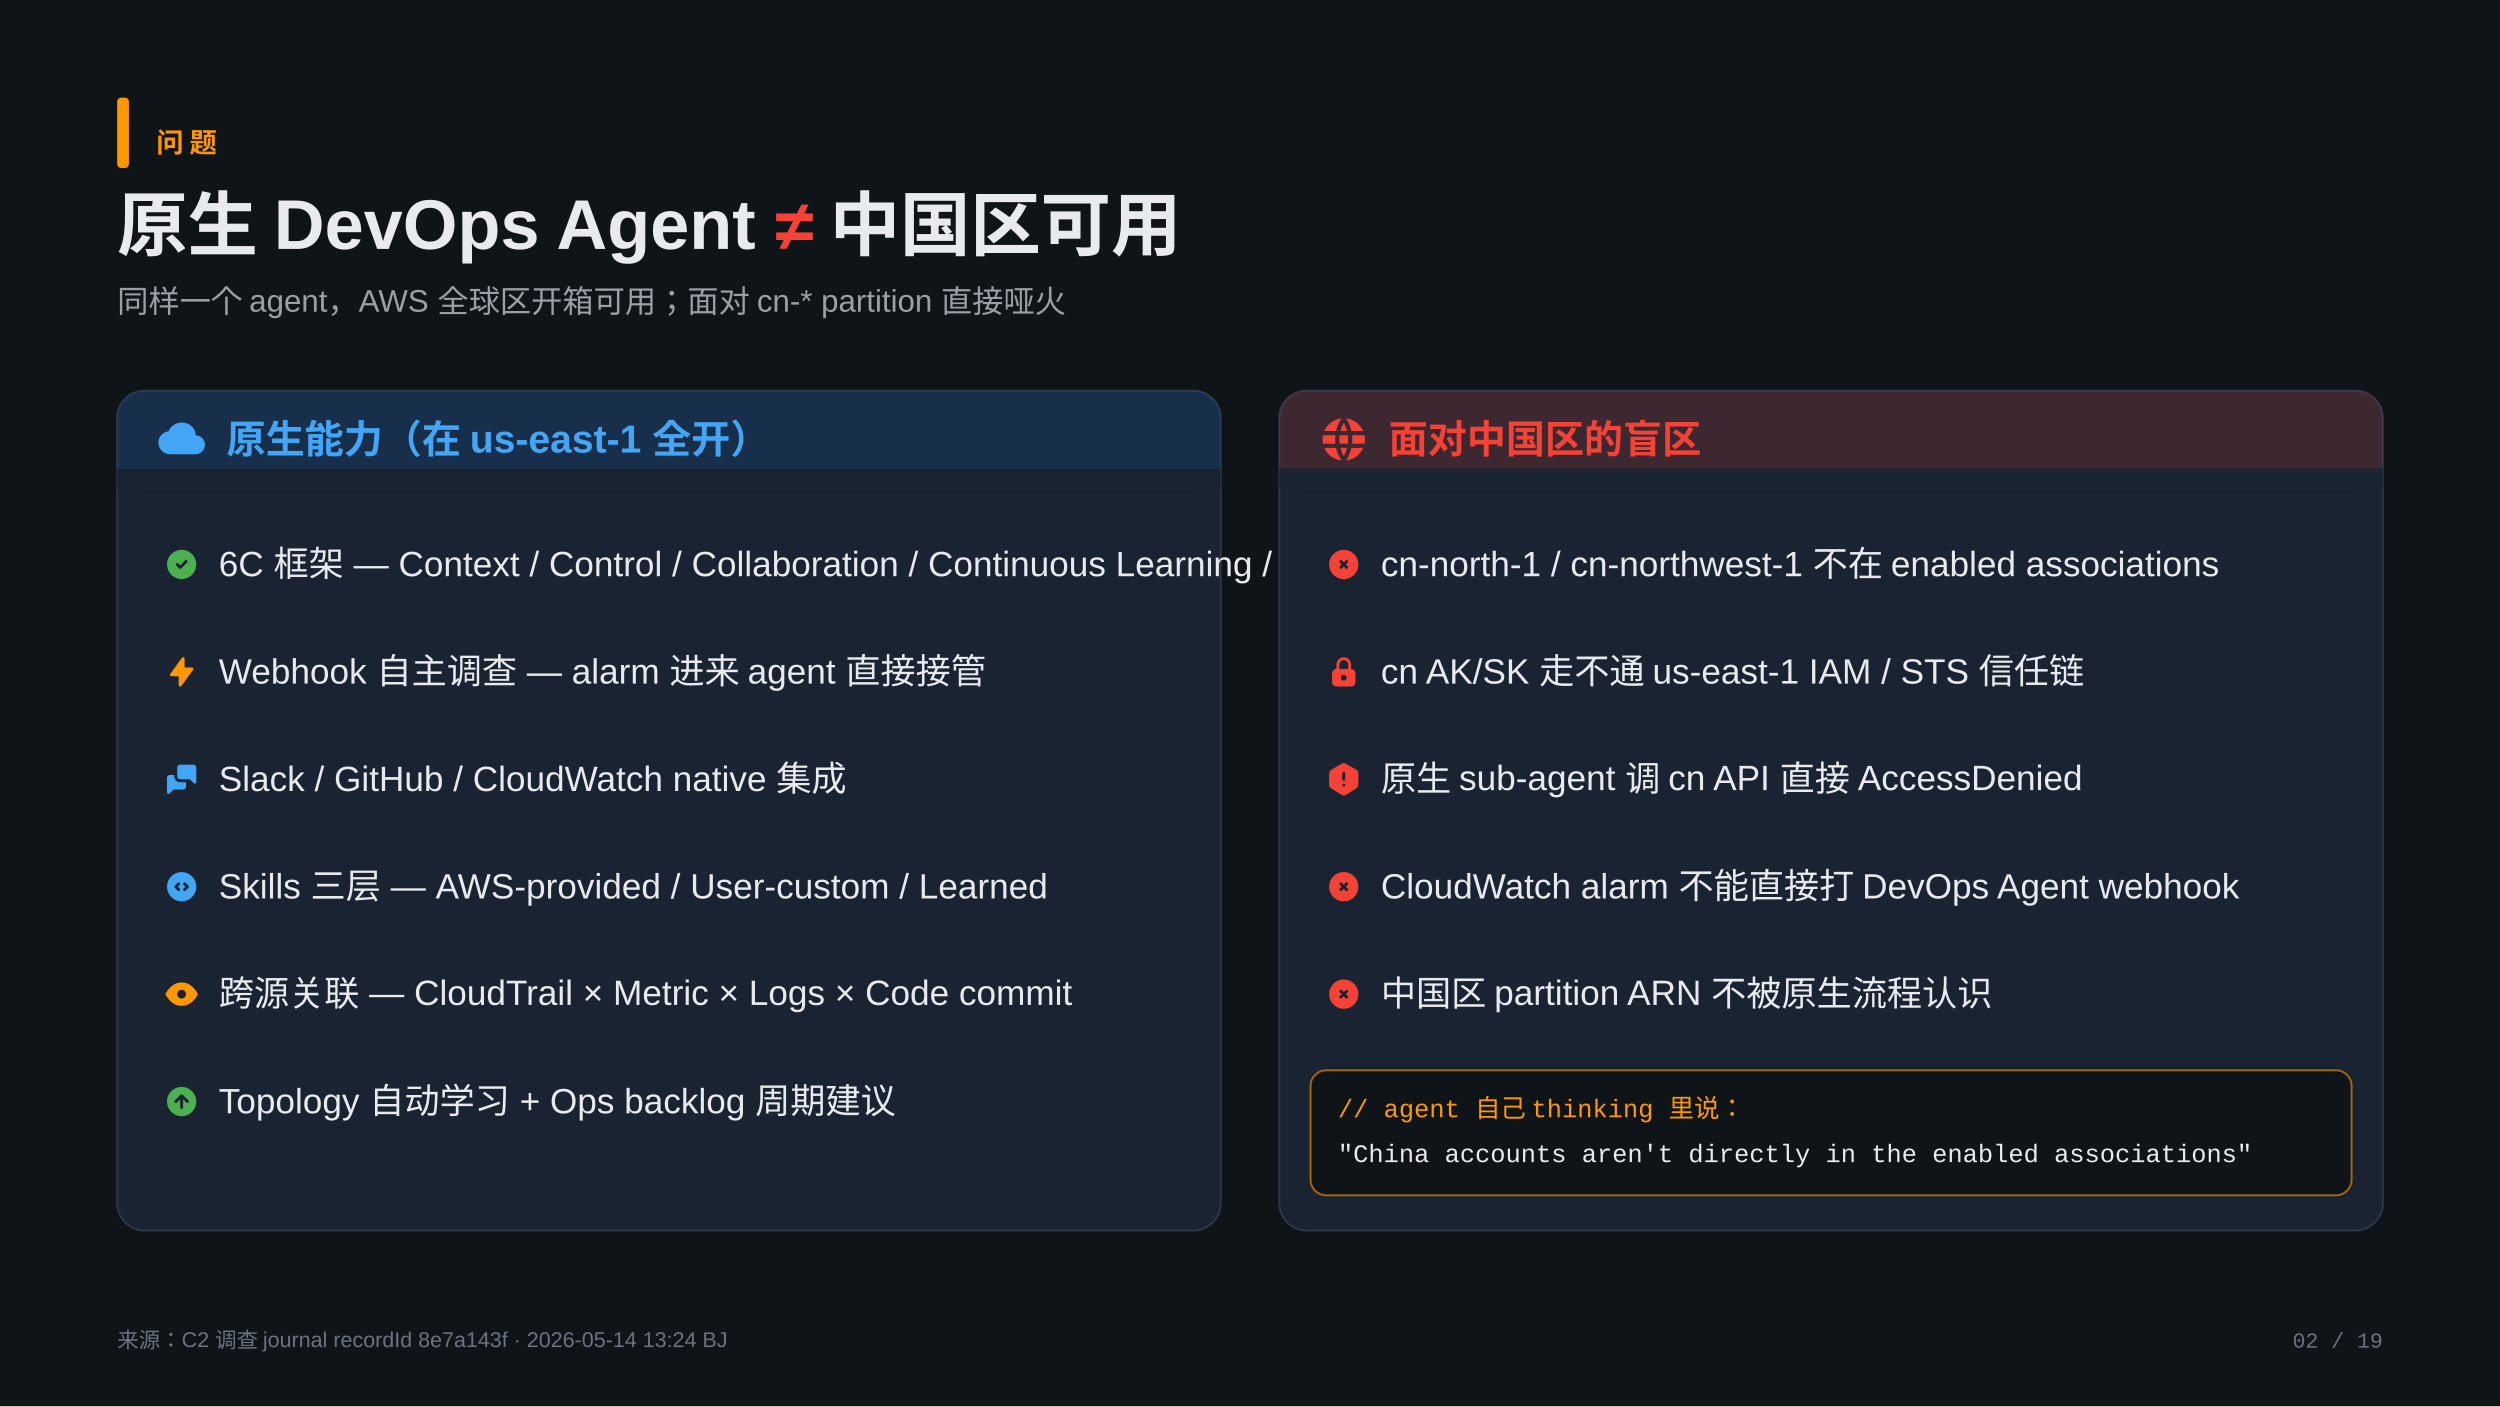
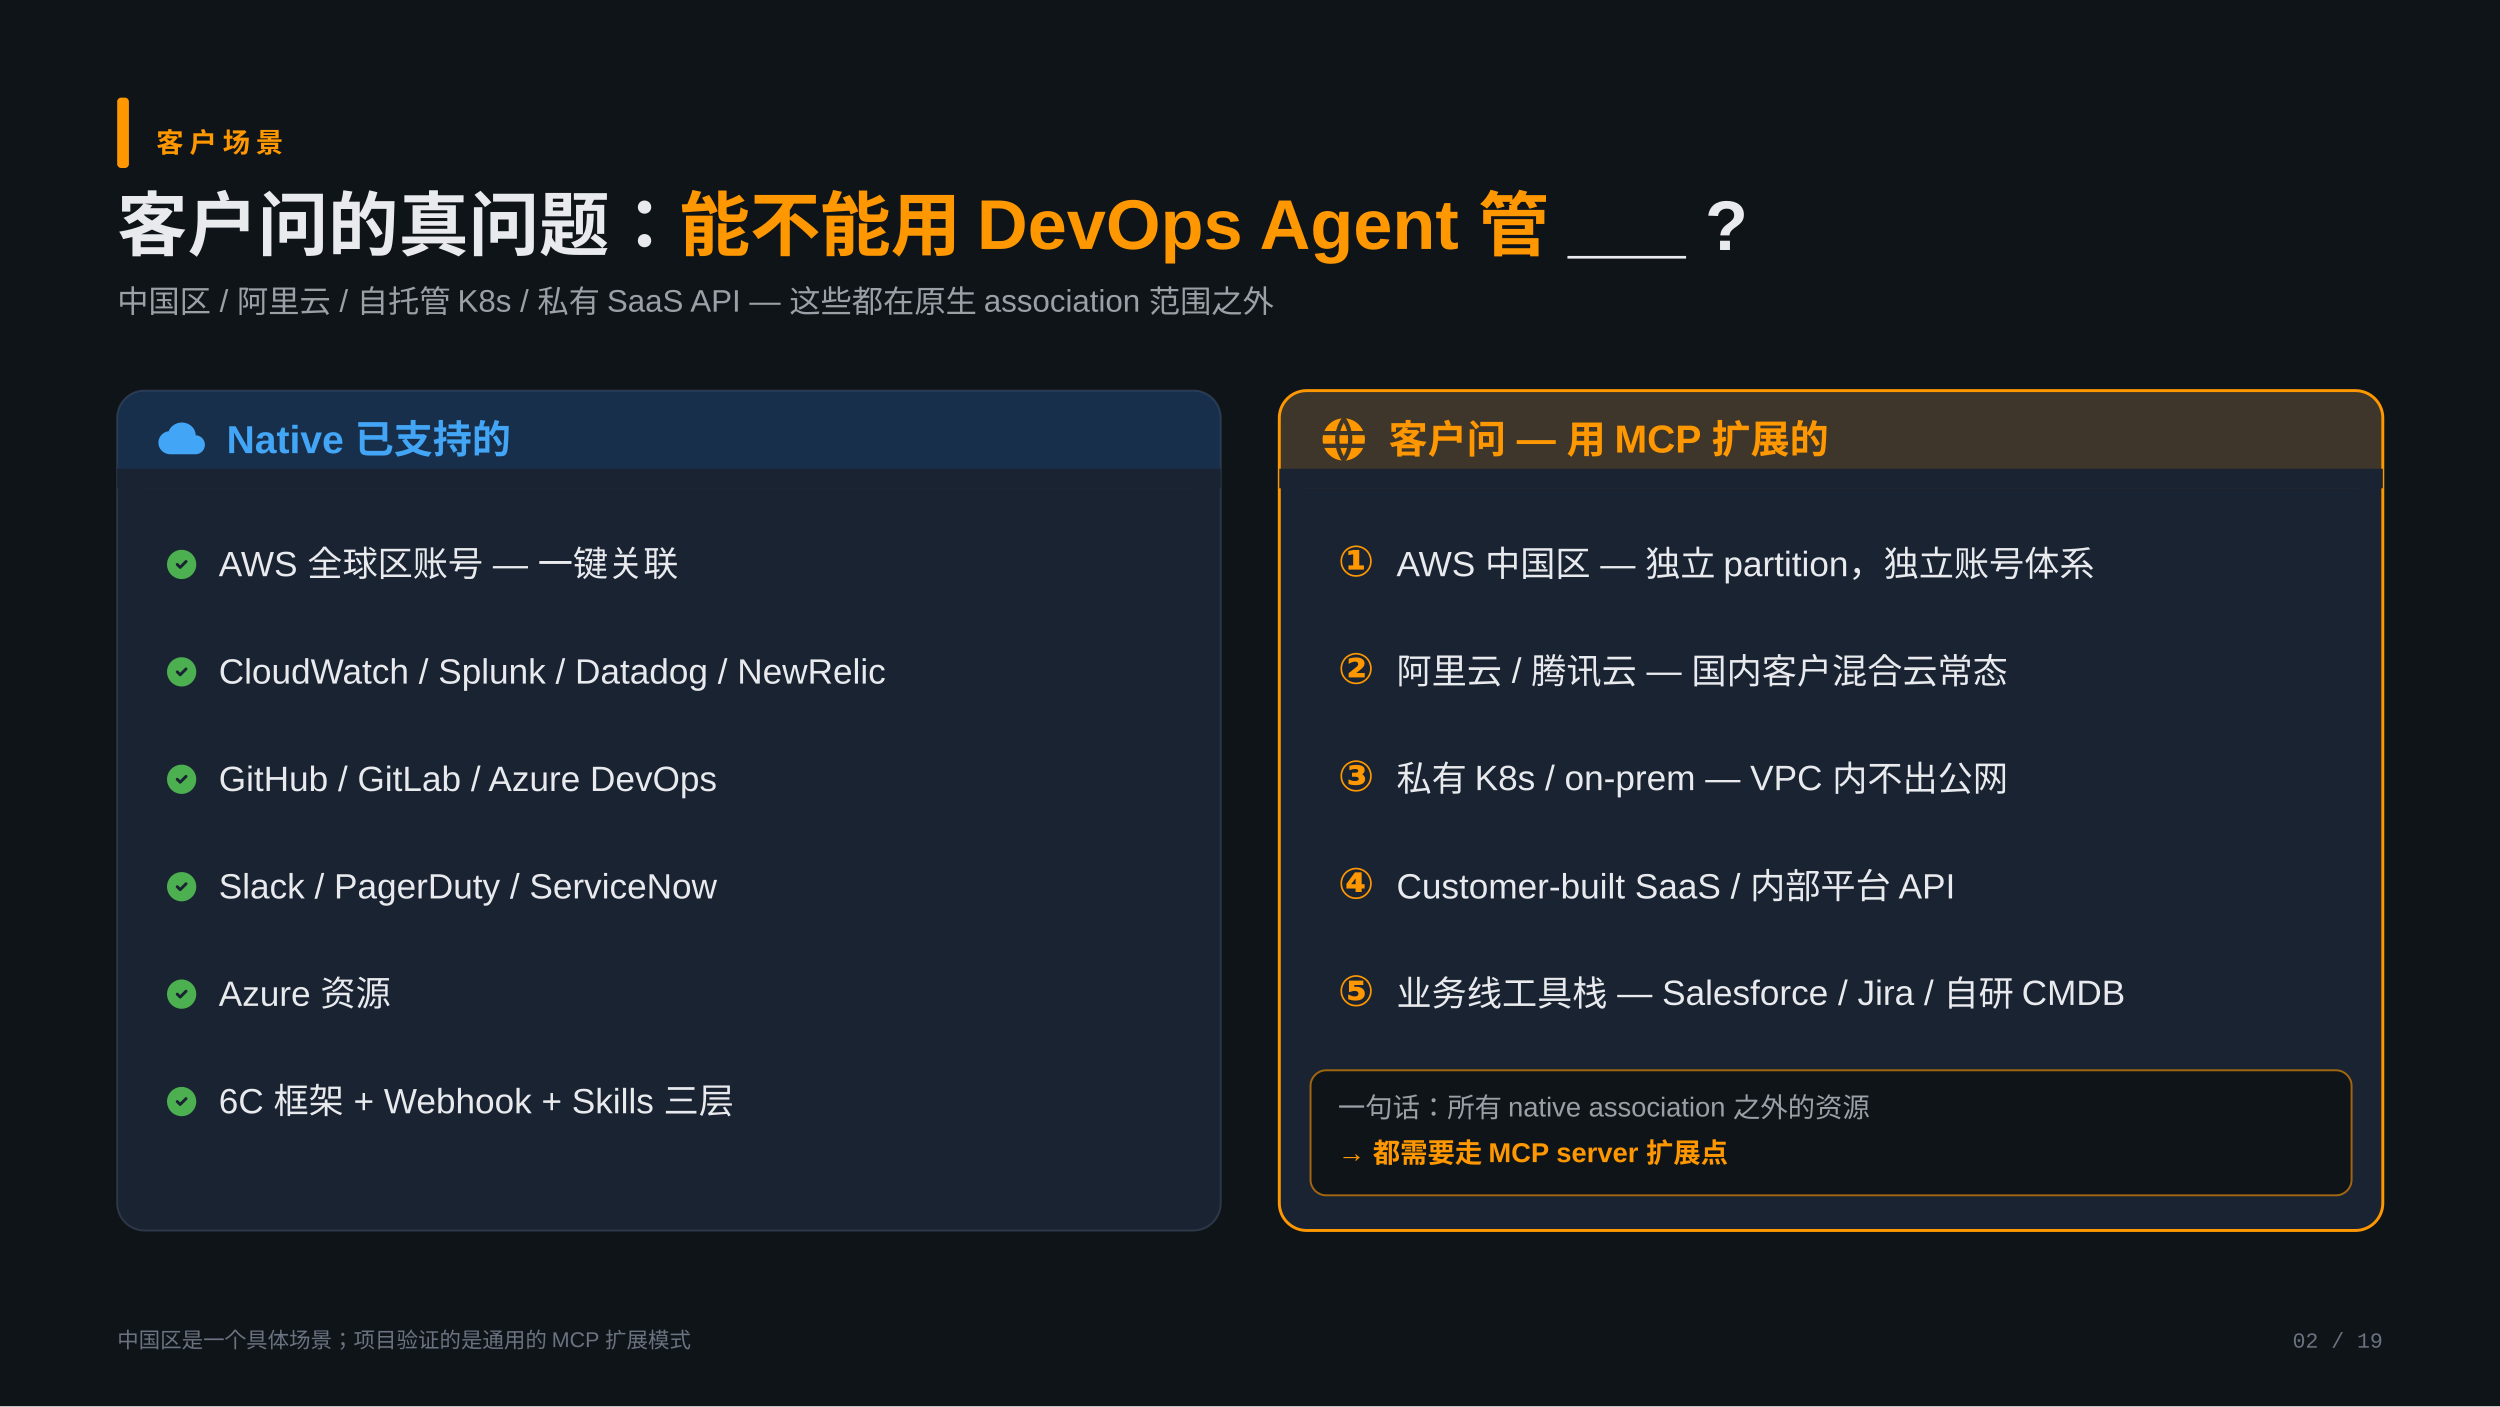
<svg xmlns="http://www.w3.org/2000/svg" viewBox="0 0 1280 720" width="1280" height="720">
  <defs>
    <linearGradient id="titleGrad" x1="0%" y1="0%" x2="100%" y2="0%">
      <stop offset="0%" stop-color="#1565C0" />
      <stop offset="100%" stop-color="#42A5F5" />
    </linearGradient>
  </defs>
  <g id="bg-base">
    <rect width="1280" height="720" fill="#0F1419" />
  </g>
  <g id="page-header">
    <path fill="#FF9800" d="M62,50 H64 A2,2 0 0 1 66,52 V84 A2,2 0 0 1 64,86 H62 A2,2 0 0 1 60,84 V52 A2,2 0 0 1 62,50 Z" />
-     <text x="80" y="78" font-family="&quot;Microsoft YaHei&quot;, &quot;PingFang SC&quot;, Arial, sans-serif" font-size="14" font-weight="600" fill="#FF9800" letter-spacing="3">问题</text>
-     <text x="60" y="128" font-family="SimHei, &quot;Microsoft YaHei&quot;, Arial, sans-serif" font-size="36" font-weight="800" fill="#E8EAED">原生 DevOps Agent <tspan fill="#F44336">≠</tspan> 中国区可用</text>
-     <text x="60" y="160" font-family="&quot;Microsoft YaHei&quot;, &quot;PingFang SC&quot;, Arial, sans-serif" font-size="16" fill="#9AA0A6">同样一个 agent，AWS 全球区开箱可用；面对 cn-* partition 直接哑火</text>
+     <text x="80" y="78" font-family="&quot;Microsoft YaHei&quot;, &quot;PingFang SC&quot;, Arial, sans-serif" font-size="14" font-weight="600" fill="#FF9800" letter-spacing="3">客户场景</text>
+     <text x="60" y="128" font-family="SimHei, &quot;Microsoft YaHei&quot;, Arial, sans-serif" font-size="36" font-weight="800" fill="#E8EAED">客户问的真问题：<tspan fill="#FF9800">能不能用 DevOps Agent 管</tspan> ___ ?</text>
+     <text x="60" y="160" font-family="&quot;Microsoft YaHei&quot;, &quot;PingFang SC&quot;, Arial, sans-serif" font-size="16" fill="#9AA0A6">中国区 / 阿里云 / 自托管 K8s / 私有 SaaS API — 这些都在原生 association 范围之外</text>
  </g>
  <g id="card-left">
    <path fill="#1A2332" stroke="#2D3748" stroke-width="1" d="M74,200 H611 A14,14 0 0 1 625,214 V616 A14,14 0 0 1 611,630 H74 A14,14 0 0 1 60,616 V214 A14,14 0 0 1 74,200 Z" />
    <path fill="#1565C0" fill-opacity="0.18" d="M74,200 H611 A14,14 0 0 1 625,214 V236 A14,14 0 0 1 611,250 H74 A14,14 0 0 1 60,236 V214 A14,14 0 0 1 74,200 Z" />
    <rect x="60" y="240" width="565" height="10" fill="#1A2332" />
    <g transform="translate(80.0, 212.0) scale(1.083333)" fill="#42A5F5">
      <path d="M10.04 4.305c2.195 -.667 4.615 -.224 6.36 1.176c1.386 1.108 2.188 2.686 2.252 4.34l.003 .212l.091 .003c2.3 .107 4.143 1.961 4.25 4.27l.004 .211c0 2.407 -1.885 4.372 -4.255 4.482l-.21 .005h-11.878l-.222 -.008c-2.94 -.11 -5.317 -2.399 -5.43 -5.263l-.005 -.216c0 -2.747 2.08 -5.01 4.784 -5.417l.114 -.016l.07 -.181c.663 -1.62 2.056 -2.906 3.829 -3.518l.244 -.08z" />
    </g>
-     <text x="116" y="232" font-family="SimHei, &quot;Microsoft YaHei&quot;, Arial, sans-serif" font-size="20" font-weight="700" fill="#42A5F5">原生能力（在 us-east-1 全开）</text>
+     <text x="116" y="232" font-family="SimHei, &quot;Microsoft YaHei&quot;, Arial, sans-serif" font-size="20" font-weight="700" fill="#42A5F5">Native 已支持的</text>
    <g id="card-left-row1">
      <g transform="translate(84.0, 280.0) scale(0.75)" fill="#4CAF50">
        <path d="M17 3.34a10 10 0 1 1 -14.995 8.984l-.005 -.324l.005 -.324a10 10 0 0 1 14.995 -8.336zm-1.293 5.953a1 1 0 0 0 -1.32 -.083l-.094 .083l-3.293 3.292l-1.293 -1.292l-.094 -.083a1 1 0 0 0 -1.403 1.403l.083 .094l2 2l.094 .083a1 1 0 0 0 1.226 0l.094 -.083l4 -4l.083 -.094a1 1 0 0 0 -.083 -1.32z" />
      </g>
-       <text x="112" y="295" font-family="&quot;Microsoft YaHei&quot;, &quot;PingFang SC&quot;, Arial, sans-serif" font-size="18" fill="#E8EAED">6C 框架 — Context / Control / Collaboration / Continuous Learning / Convenience / Cost</text>
+       <text x="112" y="295" font-family="&quot;Microsoft YaHei&quot;, &quot;PingFang SC&quot;, Arial, sans-serif" font-size="18" fill="#E8EAED">AWS 全球区账号 — 一键关联</text>
    </g>
    <g id="card-left-row2">
-       <g transform="translate(84.0, 335.0) scale(0.75)" fill="#FF9800">
-         <path d="M13 2l.018 .001l.016 .001l.083 .005l.011 .002h.011l.038 .009l.052 .008l.016 .006l.011 .001l.029 .011l.052 .014l.019 .009l.015 .004l.028 .014l.04 .017l.021 .012l.022 .01l.023 .015l.031 .017l.034 .024l.018 .011l.013 .012l.024 .017l.038 .034l.022 .017l.008 .01l.014 .012l.036 .041l.026 .027l.006 .009c.12 .147 .196 .322 .218 .513l.001 .012l.002 .041l.004 .064v6h5a1 1 0 0 1 .868 1.497l-.06 .091l-8 11c-.568 .783 -1.808 .38 -1.808 -.588v-6h-5a1 1 0 0 1 -.868 -1.497l.06 -.091l8 -11l.01 -.013l.018 -.024l.033 -.038l.018 -.022l.009 -.008l.013 -.014l.04 -.036l.028 -.026l.008 -.006a1 1 0 0 1 .402 -.199l.011 -.001l.027 -.005l.074 -.013l.011 -.001l.041 -.002z" />
+       <g transform="translate(84.0, 335.0) scale(0.75)" fill="#4CAF50">
+         <path d="M17 3.34a10 10 0 1 1 -14.995 8.984l-.005 -.324l.005 -.324a10 10 0 0 1 14.995 -8.336zm-1.293 5.953a1 1 0 0 0 -1.32 -.083l-.094 .083l-3.293 3.292l-1.293 -1.292l-.094 -.083a1 1 0 0 0 -1.403 1.403l.083 .094l2 2l.094 .083a1 1 0 0 0 1.226 0l.094 -.083l4 -4l.083 -.094a1 1 0 0 0 -.083 -1.32z" />
      </g>
-       <text x="112" y="350" font-family="&quot;Microsoft YaHei&quot;, &quot;PingFang SC&quot;, Arial, sans-serif" font-size="18" fill="#E8EAED">Webhook 自主调查 — alarm 进来 agent 直接接管</text>
+       <text x="112" y="350" font-family="&quot;Microsoft YaHei&quot;, &quot;PingFang SC&quot;, Arial, sans-serif" font-size="18" fill="#E8EAED">CloudWatch / Splunk / Datadog / NewRelic</text>
    </g>
    <g id="card-left-row3">
-       <g transform="translate(84.0, 390.0) scale(0.75)" fill="#42A5F5">
-         <path d="M20.901 14.995l-.044 -.006a.4 .4 0 0 1 -.102 -.02l-.045 -.012l-.048 -.017l-.045 -.016l-.043 -.02l-.045 -.022l-.04 -.024l-.044 -.026l-.043 -.032l-.036 -.027a1 1 0 0 1 -.073 -.066l-2.707 -2.707h-6.586a2 2 0 0 1 -2 -2v-6a2 2 0 0 1 2 -2h9a2 2 0 0 1 2 2v10a1 1 0 0 1 -.076 .383l-.02 .043l-.022 .045l-.024 .04l-.026 .044l-.032 .043l-.027 .036a1 1 0 0 1 -.578 .347l-.052 .008l-.044 .006a1 1 0 0 1 -.198 0" />
-         <path d="M7 8.999v1.001a4 4 0 0 0 4 4h4v3a2 2 0 0 1 -2 2h-6.586l-2.707 2.707c-.63 .63 -1.707 .184 -1.707 -.707v-10a2 2 0 0 1 2 -2z" />
+       <g transform="translate(84.0, 390.0) scale(0.75)" fill="#4CAF50">
+         <path d="M17 3.34a10 10 0 1 1 -14.995 8.984l-.005 -.324l.005 -.324a10 10 0 0 1 14.995 -8.336zm-1.293 5.953a1 1 0 0 0 -1.32 -.083l-.094 .083l-3.293 3.292l-1.293 -1.292l-.094 -.083a1 1 0 0 0 -1.403 1.403l.083 .094l2 2l.094 .083a1 1 0 0 0 1.226 0l.094 -.083l4 -4l.083 -.094a1 1 0 0 0 -.083 -1.32z" />
      </g>
-       <text x="112" y="405" font-family="&quot;Microsoft YaHei&quot;, &quot;PingFang SC&quot;, Arial, sans-serif" font-size="18" fill="#E8EAED">Slack / GitHub / CloudWatch native 集成</text>
+       <text x="112" y="405" font-family="&quot;Microsoft YaHei&quot;, &quot;PingFang SC&quot;, Arial, sans-serif" font-size="18" fill="#E8EAED">GitHub / GitLab / Azure DevOps</text>
    </g>
    <g id="card-left-row4">
-       <g transform="translate(84.0, 445.0) scale(0.75)" fill="#42A5F5">
-         <path d="M17 3.34a10 10 0 1 1 -15 8.66l.005 -.324a10 10 0 0 1 14.995 -8.336m-6.293 5.953a1 1 0 0 0 -1.414 0l-2 2a1 1 0 0 0 0 1.414l2 2a1 1 0 0 0 1.414 0l.083 -.094a1 1 0 0 0 -.083 -1.32l-1.292 -1.293l1.292 -1.293a1 1 0 0 0 0 -1.414m4 0a1 1 0 0 0 -1.414 0l-.083 .094a1 1 0 0 0 .083 1.32l1.292 1.293l-1.292 1.293a1 1 0 0 0 1.414 1.414l2 -2a1 1 0 0 0 0 -1.414z" />
+       <g transform="translate(84.0, 445.0) scale(0.75)" fill="#4CAF50">
+         <path d="M17 3.34a10 10 0 1 1 -14.995 8.984l-.005 -.324l.005 -.324a10 10 0 0 1 14.995 -8.336zm-1.293 5.953a1 1 0 0 0 -1.32 -.083l-.094 .083l-3.293 3.292l-1.293 -1.292l-.094 -.083a1 1 0 0 0 -1.403 1.403l.083 .094l2 2l.094 .083a1 1 0 0 0 1.226 0l.094 -.083l4 -4l.083 -.094a1 1 0 0 0 -.083 -1.32z" />
      </g>
-       <text x="112" y="460" font-family="&quot;Microsoft YaHei&quot;, &quot;PingFang SC&quot;, Arial, sans-serif" font-size="18" fill="#E8EAED">Skills 三层 — AWS-provided / User-custom / Learned</text>
+       <text x="112" y="460" font-family="&quot;Microsoft YaHei&quot;, &quot;PingFang SC&quot;, Arial, sans-serif" font-size="18" fill="#E8EAED">Slack / PagerDuty / ServiceNow</text>
    </g>
    <g id="card-left-row5">
-       <g transform="translate(84.0, 500.0) scale(0.75)" fill="#FF9800">
-         <path d="M12 4c4.29 0 7.863 2.429 10.665 7.154l.22 .379l.045 .1l.03 .083l.014 .055l.014 .082l.011 .1v.11l-.014 .111a.992 .992 0 0 1 -.026 .11l-.039 .108l-.036 .075l-.016 .03c-2.764 4.836 -6.3 7.38 -10.555 7.499l-.313 .004c-4.396 0 -8.037 -2.549 -10.868 -7.504a1 1 0 0 1 0 -.992c2.831 -4.955 6.472 -7.504 10.868 -7.504zm0 5a3 3 0 1 0 0 6a3 3 0 0 0 0 -6" />
+       <g transform="translate(84.0, 500.0) scale(0.75)" fill="#4CAF50">
+         <path d="M17 3.34a10 10 0 1 1 -14.995 8.984l-.005 -.324l.005 -.324a10 10 0 0 1 14.995 -8.336zm-1.293 5.953a1 1 0 0 0 -1.32 -.083l-.094 .083l-3.293 3.292l-1.293 -1.292l-.094 -.083a1 1 0 0 0 -1.403 1.403l.083 .094l2 2l.094 .083a1 1 0 0 0 1.226 0l.094 -.083l4 -4l.083 -.094a1 1 0 0 0 -.083 -1.32z" />
      </g>
-       <text x="112" y="515" font-family="&quot;Microsoft YaHei&quot;, &quot;PingFang SC&quot;, Arial, sans-serif" font-size="18" fill="#E8EAED">跨源关联 — CloudTrail × Metric × Logs × Code commit</text>
+       <text x="112" y="515" font-family="&quot;Microsoft YaHei&quot;, &quot;PingFang SC&quot;, Arial, sans-serif" font-size="18" fill="#E8EAED">Azure 资源</text>
    </g>
    <g id="card-left-row6">
      <g transform="translate(84.0, 555.0) scale(0.75)" fill="#4CAF50">
-         <path d="M17 3.34a10 10 0 1 1 -14.995 8.984l-.005 -.324l.005 -.324a10 10 0 0 1 14.995 -8.336zm-4.98 3.66l-.163 .01l-.086 .016l-.142 .045l-.113 .054l-.07 .043l-.095 .071l-.058 .054l-4 4l-.083 .094a1 1 0 0 0 1.497 1.32l2.293 -2.293v5.586l.007 .117a1 1 0 0 0 1.993 -.117v-5.585l2.293 2.292l.094 .083a1 1 0 0 0 1.32 -1.497l-4 -4l-.082 -.073l-.089 -.064l-.113 -.062l-.081 -.034l-.113 -.034l-.112 -.02l-.098 -.006z" />
+         <path d="M17 3.34a10 10 0 1 1 -14.995 8.984l-.005 -.324l.005 -.324a10 10 0 0 1 14.995 -8.336zm-1.293 5.953a1 1 0 0 0 -1.32 -.083l-.094 .083l-3.293 3.292l-1.293 -1.292l-.094 -.083a1 1 0 0 0 -1.403 1.403l.083 .094l2 2l.094 .083a1 1 0 0 0 1.226 0l.094 -.083l4 -4l.083 -.094a1 1 0 0 0 -.083 -1.32z" />
      </g>
-       <text x="112" y="570" font-family="&quot;Microsoft YaHei&quot;, &quot;PingFang SC&quot;, Arial, sans-serif" font-size="18" fill="#E8EAED">Topology 自动学习 + Ops backlog 周期建议</text>
+       <text x="112" y="570" font-family="&quot;Microsoft YaHei&quot;, &quot;PingFang SC&quot;, Arial, sans-serif" font-size="18" fill="#E8EAED">6C 框架 + Webhook + Skills 三层</text>
    </g>
  </g>
  <g id="card-right">
-     <path fill="#1A2332" stroke="#2D3748" stroke-width="1" d="M669,200 H1206 A14,14 0 0 1 1220,214 V616 A14,14 0 0 1 1206,630 H669 A14,14 0 0 1 655,616 V214 A14,14 0 0 1 669,200 Z" />
-     <path fill="#F44336" fill-opacity="0.16" d="M669,200 H1206 A14,14 0 0 1 1220,214 V236 A14,14 0 0 1 1206,250 H669 A14,14 0 0 1 655,236 V214 A14,14 0 0 1 669,200 Z" />
+     <path fill="#1A2332" stroke="#FF9800" stroke-width="1.5" d="M669,200 H1206 A14,14 0 0 1 1220,214 V616 A14,14 0 0 1 1206,630 H669 A14,14 0 0 1 655,616 V214 A14,14 0 0 1 669,200 Z" />
+     <path fill="#FF9800" fill-opacity="0.16" d="M669,200 H1206 A14,14 0 0 1 1220,214 V236 A14,14 0 0 1 1206,250 H669 A14,14 0 0 1 655,236 V214 A14,14 0 0 1 669,200 Z" />
    <rect x="655" y="240" width="565" height="10" fill="#1A2332" />
-     <g transform="translate(675.0, 212.0) scale(1.083333)" fill="#F44336">
+     <g transform="translate(675.0, 212.0) scale(1.083333)" fill="#FF9800">
      <path d="M21.165 16a10 10 0 0 1 -8.434 5.973a1 1 0 0 0 .617 -.444a18 18 0 0 0 2.28 -5.528z" />
      <path d="M8.372 16a18 18 0 0 0 2.28 5.53a1 1 0 0 0 .616 .443a10 10 0 0 1 -8.433 -5.973z" />
      <path d="M13.57 16a16 16 0 0 1 -1.57 3.884a16 16 0 0 1 -1.57 -3.884" />
      <path d="M8.034 10a18 18 0 0 0 0 4h-5.832a10 10 0 0 1 -.002 -4z" />
      <path d="M13.952 10a16 16 0 0 1 0 4h-3.904a16 16 0 0 1 0 -4z" />
      <path d="M21.8 10a10.05 10.05 0 0 1 -.002 4h-5.832c.149 -1.329 .149 -2.67 0 -4z" />
      <path d="M11.267 2.027a1 1 0 0 0 -.615 .444a18 18 0 0 0 -2.28 5.529h-5.54a10.01 10.01 0 0 1 8.334 -5.967z" />
      <path d="M12 4.116a16 16 0 0 1 1.57 3.885h-3.14c.34 -1.317 .85 -2.6 1.53 -3.817z" />
      <path d="M12.733 2.026a10.01 10.01 0 0 1 8.435 5.974h-5.54a18 18 0 0 0 -2.28 -5.53a1 1 0 0 0 -.517 -.414z" />
    </g>
-     <text x="711" y="232" font-family="SimHei, &quot;Microsoft YaHei&quot;, Arial, sans-serif" font-size="20" font-weight="700" fill="#F44336">面对中国区的盲区</text>
+     <text x="711" y="232" font-family="SimHei, &quot;Microsoft YaHei&quot;, Arial, sans-serif" font-size="20" font-weight="700" fill="#FF9800">客户问 — 用 MCP 扩展的</text>
    <g id="card-right-row1">
-       <g transform="translate(679.0, 280.0) scale(0.75)" fill="#F44336">
-         <path d="M17 3.34a10 10 0 1 1 -14.995 8.984l-.005 -.324l.005 -.324a10 10 0 0 1 14.995 -8.336zm-6.489 5.8a1 1 0 0 0 -1.218 1.567l1.292 1.293l-1.292 1.293l-.083 .094a1 1 0 0 0 1.497 1.32l1.293 -1.292l1.293 1.292l.094 .083a1 1 0 0 0 1.32 -1.497l-1.292 -1.293l1.292 -1.293l.083 -.094a1 1 0 0 0 -1.497 -1.32l-1.293 1.292l-1.293 -1.292l-.094 -.083z" />
-       </g>
-       <text x="707" y="295" font-family="&quot;Microsoft YaHei&quot;, &quot;PingFang SC&quot;, Arial, sans-serif" font-size="18" fill="#E8EAED">cn-north-1 / cn-northwest-1 不在 enabled associations</text>
+       <text x="685" y="295" font-family="&quot;Microsoft YaHei&quot;, &quot;PingFang SC&quot;, Arial, sans-serif" font-size="22" font-weight="900" fill="#FF9800">①</text>
+       <text x="715" y="295" font-family="&quot;Microsoft YaHei&quot;, &quot;PingFang SC&quot;, Arial, sans-serif" font-size="18" fill="#E8EAED">AWS 中国区 — 独立 partition，独立账号体系</text>
    </g>
    <g id="card-right-row2">
-       <g transform="translate(679.0, 335.0) scale(0.75)" fill="#F44336">
-         <path d="M12 2a5 5 0 0 1 5 5v3a3 3 0 0 1 3 3v6a3 3 0 0 1 -3 3h-10a3 3 0 0 1 -3 -3v-6a3 3 0 0 1 3 -3v-3a5 5 0 0 1 5 -5m0 12a2 2 0 0 0 -1.995 1.85l-.005 .15a2 2 0 1 0 2 -2m0 -10a3 3 0 0 0 -3 3v3h6v-3a3 3 0 0 0 -3 -3" />
-       </g>
-       <text x="707" y="350" font-family="&quot;Microsoft YaHei&quot;, &quot;PingFang SC&quot;, Arial, sans-serif" font-size="18" fill="#E8EAED">cn AK/SK 走不通 us-east-1 IAM / STS 信任链</text>
+       <text x="685" y="350" font-family="&quot;Microsoft YaHei&quot;, &quot;PingFang SC&quot;, Arial, sans-serif" font-size="22" font-weight="900" fill="#FF9800">②</text>
+       <text x="715" y="350" font-family="&quot;Microsoft YaHei&quot;, &quot;PingFang SC&quot;, Arial, sans-serif" font-size="18" fill="#E8EAED">阿里云 / 腾讯云 — 国内客户混合云常态</text>
    </g>
    <g id="card-right-row3">
-       <g transform="translate(679.0, 390.0) scale(0.75)" fill="#F44336">
-         <path d="M10.425 1.414a3.33 3.33 0 0 1 3.026 -.097l.19 .097l6.775 3.995l.096 .063l.092 .077l.107 .075a3.224 3.224 0 0 1 1.266 2.188l.018 .202l.005 .204v7.284c0 1.106 -.57 2.129 -1.454 2.693l-.17 .1l-6.803 4.302c-.918 .504 -2.019 .535 -3.004 .068l-.196 -.1l-6.695 -4.237a3.225 3.225 0 0 1 -1.671 -2.619l-.007 -.207v-7.285c0 -1.106 .57 -2.128 1.476 -2.705l6.95 -4.098zm1.585 13.586l-.127 .007a1 1 0 0 0 0 1.986l.117 .007l.127 -.007a1 1 0 0 0 0 -1.986l-.117 -.007zm-.01 -8a1 1 0 0 0 -.993 .883l-.007 .117v4l.007 .117a1 1 0 0 0 1.986 0l.007 -.117v-4l-.007 -.117a1 1 0 0 0 -.993 -.883z" />
-       </g>
-       <text x="707" y="405" font-family="&quot;Microsoft YaHei&quot;, &quot;PingFang SC&quot;, Arial, sans-serif" font-size="18" fill="#E8EAED">原生 sub-agent 调 cn API 直接 AccessDenied</text>
+       <text x="685" y="405" font-family="&quot;Microsoft YaHei&quot;, &quot;PingFang SC&quot;, Arial, sans-serif" font-size="22" font-weight="900" fill="#FF9800">③</text>
+       <text x="715" y="405" font-family="&quot;Microsoft YaHei&quot;, &quot;PingFang SC&quot;, Arial, sans-serif" font-size="18" fill="#E8EAED">私有 K8s / on-prem — VPC 内不出公网</text>
    </g>
    <g id="card-right-row4">
-       <g transform="translate(679.0, 445.0) scale(0.75)" fill="#F44336">
-         <path d="M17 3.34a10 10 0 1 1 -14.995 8.984l-.005 -.324l.005 -.324a10 10 0 0 1 14.995 -8.336zm-6.489 5.8a1 1 0 0 0 -1.218 1.567l1.292 1.293l-1.292 1.293l-.083 .094a1 1 0 0 0 1.497 1.32l1.293 -1.292l1.293 1.292l.094 .083a1 1 0 0 0 1.32 -1.497l-1.292 -1.293l1.292 -1.293l.083 -.094a1 1 0 0 0 -1.497 -1.32l-1.293 1.292l-1.293 -1.292l-.094 -.083z" />
-       </g>
-       <text x="707" y="460" font-family="&quot;Microsoft YaHei&quot;, &quot;PingFang SC&quot;, Arial, sans-serif" font-size="18" fill="#E8EAED">CloudWatch alarm 不能直接打 DevOps Agent webhook</text>
+       <text x="685" y="460" font-family="&quot;Microsoft YaHei&quot;, &quot;PingFang SC&quot;, Arial, sans-serif" font-size="22" font-weight="900" fill="#FF9800">④</text>
+       <text x="715" y="460" font-family="&quot;Microsoft YaHei&quot;, &quot;PingFang SC&quot;, Arial, sans-serif" font-size="18" fill="#E8EAED">Customer-built SaaS / 内部平台 API</text>
    </g>
    <g id="card-right-row5">
-       <g transform="translate(679.0, 500.0) scale(0.75)" fill="#F44336">
-         <path d="M17 3.34a10 10 0 1 1 -14.995 8.984l-.005 -.324l.005 -.324a10 10 0 0 1 14.995 -8.336zm-6.489 5.8a1 1 0 0 0 -1.218 1.567l1.292 1.293l-1.292 1.293l-.083 .094a1 1 0 0 0 1.497 1.32l1.293 -1.292l1.293 1.292l.094 .083a1 1 0 0 0 1.32 -1.497l-1.292 -1.293l1.292 -1.293l.083 -.094a1 1 0 0 0 -1.497 -1.32l-1.293 1.292l-1.293 -1.292l-.094 -.083z" />
-       </g>
-       <text x="707" y="515" font-family="&quot;Microsoft YaHei&quot;, &quot;PingFang SC&quot;, Arial, sans-serif" font-size="18" fill="#E8EAED">中国区 partition ARN 不被原生流程认识</text>
+       <text x="685" y="515" font-family="&quot;Microsoft YaHei&quot;, &quot;PingFang SC&quot;, Arial, sans-serif" font-size="22" font-weight="900" fill="#FF9800">⑤</text>
+       <text x="715" y="515" font-family="&quot;Microsoft YaHei&quot;, &quot;PingFang SC&quot;, Arial, sans-serif" font-size="18" fill="#E8EAED">业务线工具栈 — Salesforce / Jira / 自研 CMDB</text>
    </g>
-     <g id="card-right-row6">
-       <path fill="#0F1419" stroke="#FF9800" stroke-width="1" stroke-opacity="0.6" d="M679,548 H1196 A8,8 0 0 1 1204,556 V604 A8,8 0 0 1 1196,612 H679 A8,8 0 0 1 671,604 V556 A8,8 0 0 1 679,548 Z" />
-       <text x="685" y="572" font-family="Consolas, &quot;Courier New&quot;, monospace" font-size="13" fill="#FF9800">// agent 自己 thinking 里说：</text>
-       <text x="685" y="595" font-family="Consolas, &quot;Courier New&quot;, monospace" font-size="13" fill="#E8EAED">"China accounts aren't directly in the enabled associations"</text>
-     </g>
+     <path fill="#0F1419" stroke="#FF9800" stroke-width="1" stroke-opacity="0.6" d="M679,548 H1196 A8,8 0 0 1 1204,556 V604 A8,8 0 0 1 1196,612 H679 A8,8 0 0 1 671,604 V556 A8,8 0 0 1 679,548 Z" />
+     <text x="685" y="572" font-family="&quot;Microsoft YaHei&quot;, &quot;PingFang SC&quot;, Arial, sans-serif" font-size="14" fill="#9AA0A6">一句话：所有 native association 之外的资源</text>
+     <text x="685" y="595" font-family="&quot;Microsoft YaHei&quot;, &quot;PingFang SC&quot;, Arial, sans-serif" font-size="14" fill="#FF9800" font-weight="700">→ 都需要走 MCP server 扩展点</text>
  </g>
  <g id="page-footer">
-     <text x="60" y="690" font-family="&quot;Microsoft YaHei&quot;, &quot;PingFang SC&quot;, Arial, sans-serif" font-size="11" fill="#6B7280">来源：C2 调查 journal recordId 8e7a143f · 2026-05-14 13:24 BJ</text>
+     <text x="60" y="690" font-family="&quot;Microsoft YaHei&quot;, &quot;PingFang SC&quot;, Arial, sans-serif" font-size="11" fill="#6B7280">中国区是一个具体场景；项目验证的是通用的 MCP 扩展模式</text>
    <text x="1220" y="690" text-anchor="end" font-family="Consolas, &quot;Courier New&quot;, monospace" font-size="11" fill="#6B7280">02 / 19</text>
  </g>
</svg>
